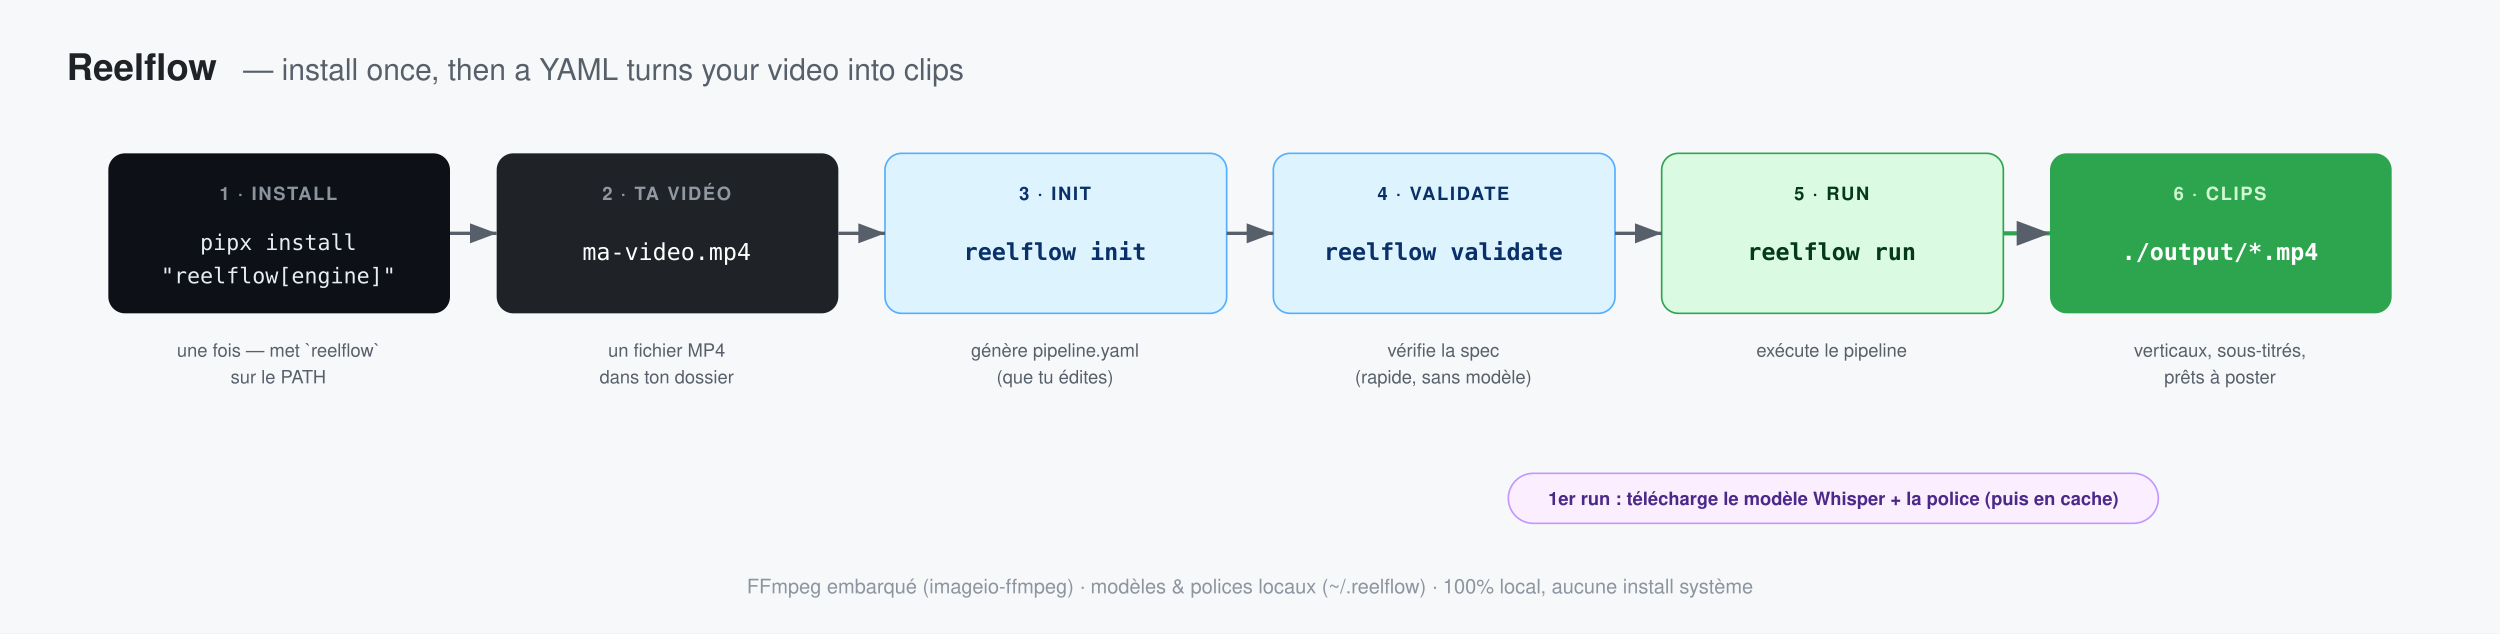
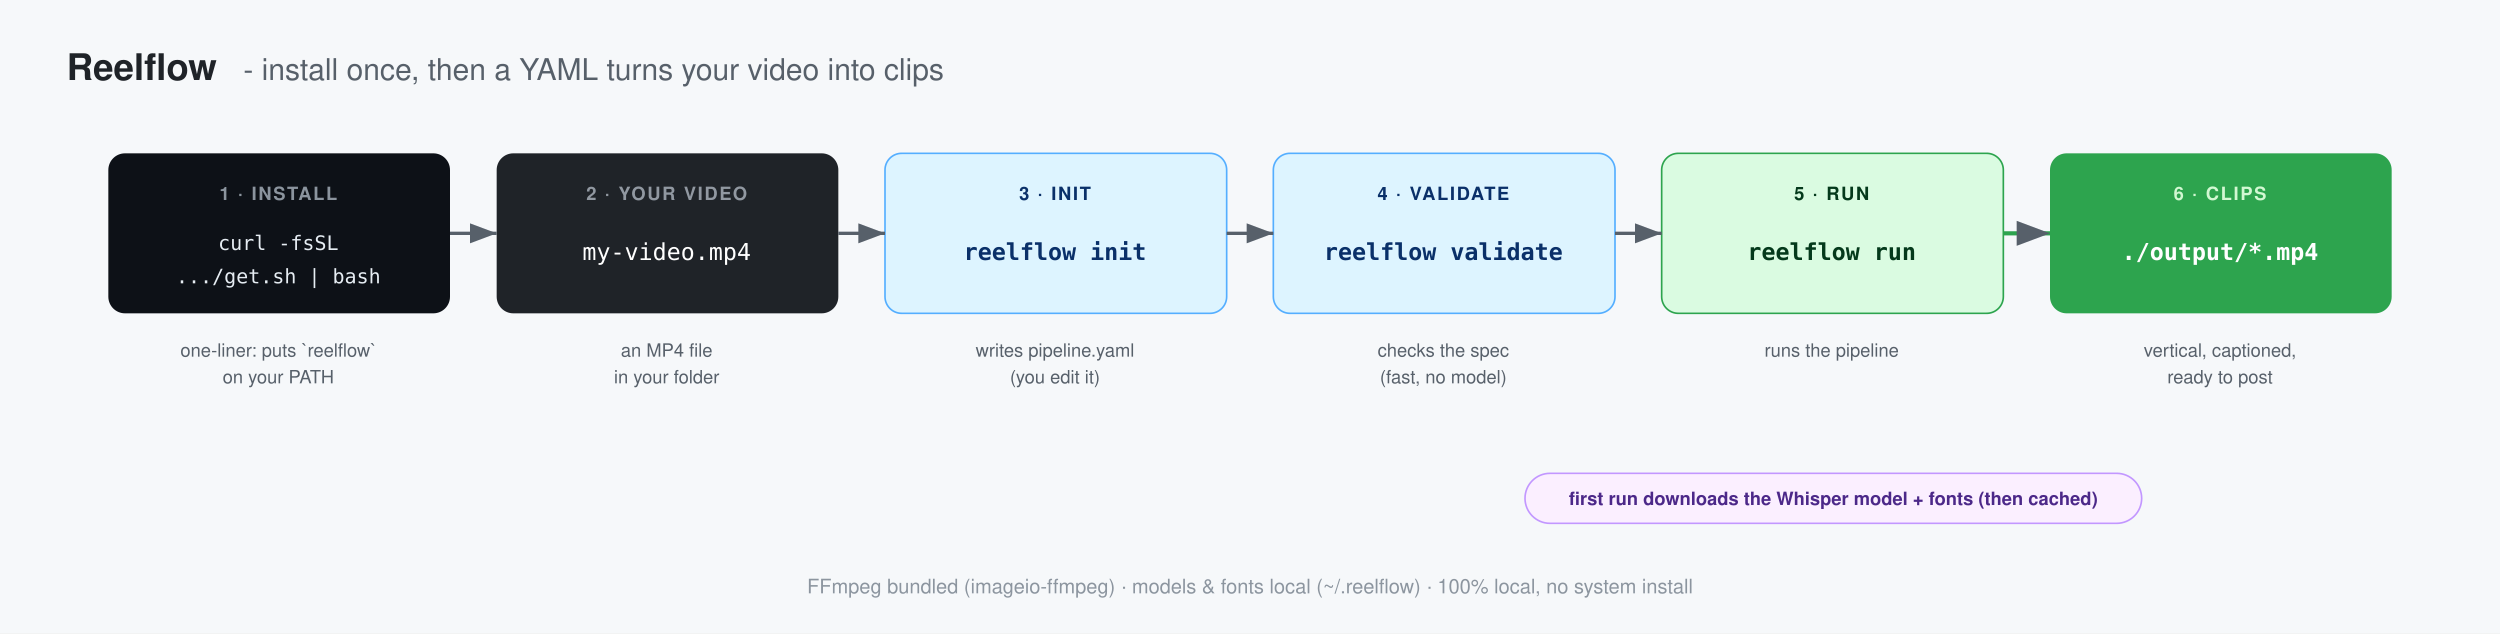
<svg xmlns="http://www.w3.org/2000/svg" width="1500" height="380" viewBox="0 0 1500 380" font-family="-apple-system, Segoe UI, Helvetica, Arial, sans-serif">
  <defs>
    <marker id="arrow" markerWidth="10" markerHeight="10" refX="8" refY="3" orient="auto" markerUnits="strokeWidth">
      <path d="M0,0 L8,3 L0,6 z" fill="#57606a" />
    </marker>
  </defs>
  <rect x="0" y="0" width="1500" height="380" fill="#f6f8fa" />
  <text x="40" y="48" font-size="22" font-weight="700" fill="#1f2328">Reelflow</text>
-   <text x="146" y="48" font-size="18" fill="#57606a">— install once, then a YAML turns your video into clips</text>
+   <text x="146" y="48" font-size="18" fill="#57606a">- install once, then a YAML turns your video into clips</text>
  <rect x="65" y="92" width="205" height="96" rx="10" fill="#0d1117" />
  <text x="167" y="120" font-size="11" font-weight="700" fill="#8b949e" text-anchor="middle" letter-spacing="1">1 · INSTALL</text>
-   <g font-family="ui-monospace, SFMono-Regular, Menlo, Consolas, monospace" font-size="13" fill="#e6edf3" text-anchor="middle">
-     <text x="167" y="150">pipx install</text>
-     <text x="167" y="170">"reelflow[engine]"</text>
+   <g font-family="ui-monospace, SFMono-Regular, Menlo, Consolas, monospace" font-size="12" fill="#e6edf3" text-anchor="middle">
+     <text x="167" y="150">curl -fsSL</text>
+     <text x="167" y="170">.../get.sh | bash</text>
  </g>
-   <text x="167" y="214" font-size="11" fill="#57606a" text-anchor="middle">une fois — met `reelflow`</text>
-   <text x="167" y="230" font-size="11" fill="#57606a" text-anchor="middle">sur le PATH</text>
+   <text x="167" y="214" font-size="11" fill="#57606a" text-anchor="middle">one-liner: puts `reelflow`</text>
+   <text x="167" y="230" font-size="11" fill="#57606a" text-anchor="middle">on your PATH</text>
  <rect x="298" y="92" width="205" height="96" rx="10" fill="#1f2328" />
-   <text x="400" y="120" font-size="11" font-weight="700" fill="#9198a1" text-anchor="middle" letter-spacing="1">2 · TA VIDÉO</text>
-   <text x="400" y="156" font-family="ui-monospace, SFMono-Regular, Menlo, Consolas, monospace" font-size="14" fill="#ffffff" text-anchor="middle">ma-video.mp4</text>
-   <text x="400" y="214" font-size="11" fill="#57606a" text-anchor="middle">un fichier MP4</text>
-   <text x="400" y="230" font-size="11" fill="#57606a" text-anchor="middle">dans ton dossier</text>
+   <text x="400" y="120" font-size="11" font-weight="700" fill="#9198a1" text-anchor="middle" letter-spacing="1">2 · YOUR VIDEO</text>
+   <text x="400" y="156" font-family="ui-monospace, SFMono-Regular, Menlo, Consolas, monospace" font-size="14" fill="#ffffff" text-anchor="middle">my-video.mp4</text>
+   <text x="400" y="214" font-size="11" fill="#57606a" text-anchor="middle">an MP4 file</text>
+   <text x="400" y="230" font-size="11" fill="#57606a" text-anchor="middle">in your folder</text>
  <rect x="531" y="92" width="205" height="96" rx="10" fill="#ddf4ff" stroke="#54aeff" />
  <text x="633" y="120" font-size="11" font-weight="700" fill="#0a3069" text-anchor="middle" letter-spacing="1">3 · INIT</text>
  <text x="633" y="156" font-family="ui-monospace, SFMono-Regular, Menlo, Consolas, monospace" font-size="14" font-weight="700" fill="#0a3069" text-anchor="middle">reelflow init</text>
-   <text x="633" y="214" font-size="11" fill="#57606a" text-anchor="middle">génère pipeline.yaml</text>
-   <text x="633" y="230" font-size="11" fill="#57606a" text-anchor="middle">(que tu édites)</text>
+   <text x="633" y="214" font-size="11" fill="#57606a" text-anchor="middle">writes pipeline.yaml</text>
+   <text x="633" y="230" font-size="11" fill="#57606a" text-anchor="middle">(you edit it)</text>
  <rect x="764" y="92" width="205" height="96" rx="10" fill="#ddf4ff" stroke="#54aeff" />
  <text x="866" y="120" font-size="11" font-weight="700" fill="#0a3069" text-anchor="middle" letter-spacing="1">4 · VALIDATE</text>
  <text x="866" y="156" font-family="ui-monospace, SFMono-Regular, Menlo, Consolas, monospace" font-size="14" font-weight="700" fill="#0a3069" text-anchor="middle">reelflow validate</text>
-   <text x="866" y="214" font-size="11" fill="#57606a" text-anchor="middle">vérifie la spec</text>
-   <text x="866" y="230" font-size="11" fill="#57606a" text-anchor="middle">(rapide, sans modèle)</text>
+   <text x="866" y="214" font-size="11" fill="#57606a" text-anchor="middle">checks the spec</text>
+   <text x="866" y="230" font-size="11" fill="#57606a" text-anchor="middle">(fast, no model)</text>
  <rect x="997" y="92" width="205" height="96" rx="10" fill="#dafbe1" stroke="#2da44e" />
  <text x="1099" y="120" font-size="11" font-weight="700" fill="#04391b" text-anchor="middle" letter-spacing="1">5 · RUN</text>
  <text x="1099" y="156" font-family="ui-monospace, SFMono-Regular, Menlo, Consolas, monospace" font-size="14" font-weight="700" fill="#04391b" text-anchor="middle">reelflow run</text>
-   <text x="1099" y="214" font-size="11" fill="#57606a" text-anchor="middle">exécute le pipeline</text>
+   <text x="1099" y="214" font-size="11" fill="#57606a" text-anchor="middle">runs the pipeline</text>
  <rect x="1230" y="92" width="205" height="96" rx="10" fill="#2da44e" />
  <text x="1332" y="120" font-size="11" font-weight="700" fill="#d2f8d2" text-anchor="middle" letter-spacing="1">6 · CLIPS</text>
  <text x="1332" y="156" font-family="ui-monospace, SFMono-Regular, Menlo, Consolas, monospace" font-size="14" font-weight="700" fill="#ffffff" text-anchor="middle">./output/*.mp4</text>
-   <text x="1332" y="214" font-size="11" fill="#57606a" text-anchor="middle">verticaux, sous-titrés,</text>
-   <text x="1332" y="230" font-size="11" fill="#57606a" text-anchor="middle">prêts à poster</text>
+   <text x="1332" y="214" font-size="11" fill="#57606a" text-anchor="middle">vertical, captioned,</text>
+   <text x="1332" y="230" font-size="11" fill="#57606a" text-anchor="middle">ready to post</text>
  <line x1="270" y1="140" x2="298" y2="140" stroke="#57606a" stroke-width="2" marker-end="url(#arrow)" />
  <line x1="503" y1="140" x2="531" y2="140" stroke="#57606a" stroke-width="2" marker-end="url(#arrow)" />
  <line x1="736" y1="140" x2="764" y2="140" stroke="#57606a" stroke-width="2" marker-end="url(#arrow)" />
  <line x1="969" y1="140" x2="997" y2="140" stroke="#57606a" stroke-width="2" marker-end="url(#arrow)" />
  <line x1="1202" y1="140" x2="1230" y2="140" stroke="#2da44e" stroke-width="2.5" marker-end="url(#arrow)" />
-   <rect x="905" y="284" width="390" height="30" rx="15" fill="#fbefff" stroke="#c297ff" />
-   <text x="1100" y="303" font-size="11" font-weight="700" fill="#4c2889" text-anchor="middle">1er run : télécharge le modèle Whisper + la police (puis en cache)</text>
-   <text x="750" y="356" font-size="12" fill="#8c959f" text-anchor="middle">FFmpeg embarqué (imageio-ffmpeg) · modèles &amp; polices locaux (~/.reelflow) · 100% local, aucune install système</text>
+   <rect x="915" y="284" width="370" height="30" rx="15" fill="#fbefff" stroke="#c297ff" />
+   <text x="1100" y="303" font-size="11" font-weight="700" fill="#4c2889" text-anchor="middle">first run downloads the Whisper model + fonts (then cached)</text>
+   <text x="750" y="356" font-size="12" fill="#8c959f" text-anchor="middle">FFmpeg bundled (imageio-ffmpeg) · models &amp; fonts local (~/.reelflow) · 100% local, no system install</text>
</svg>
